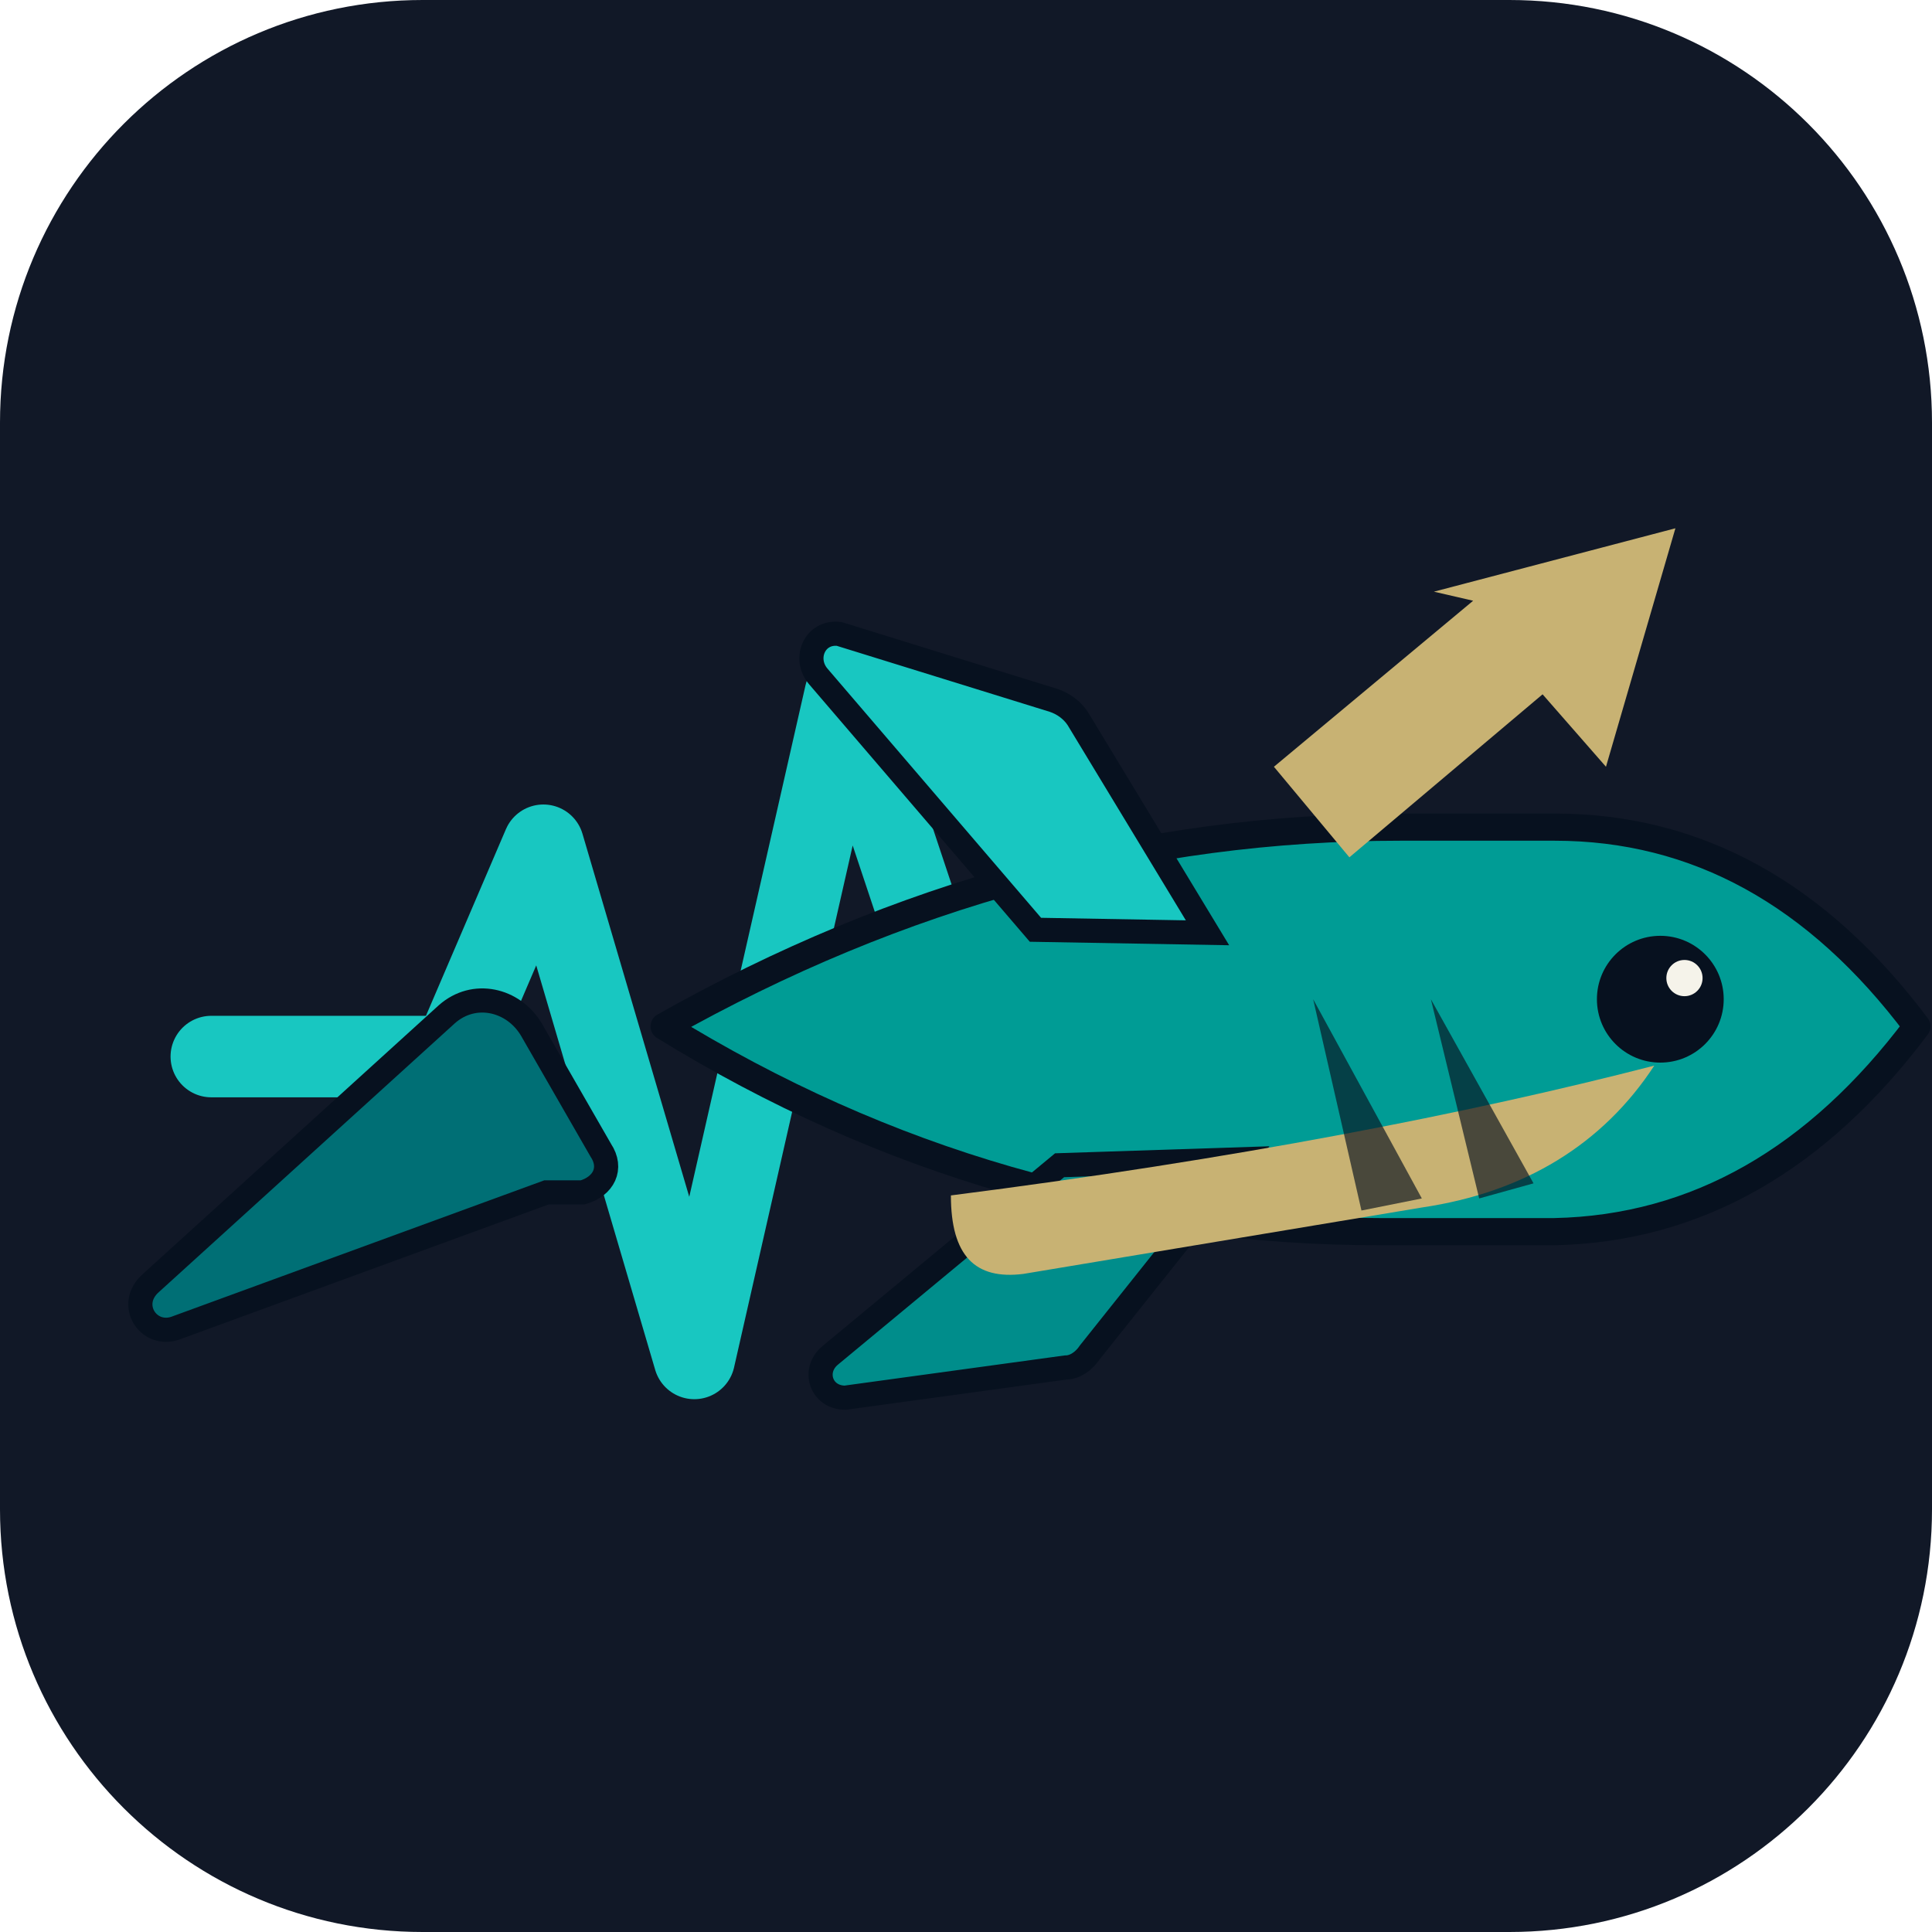
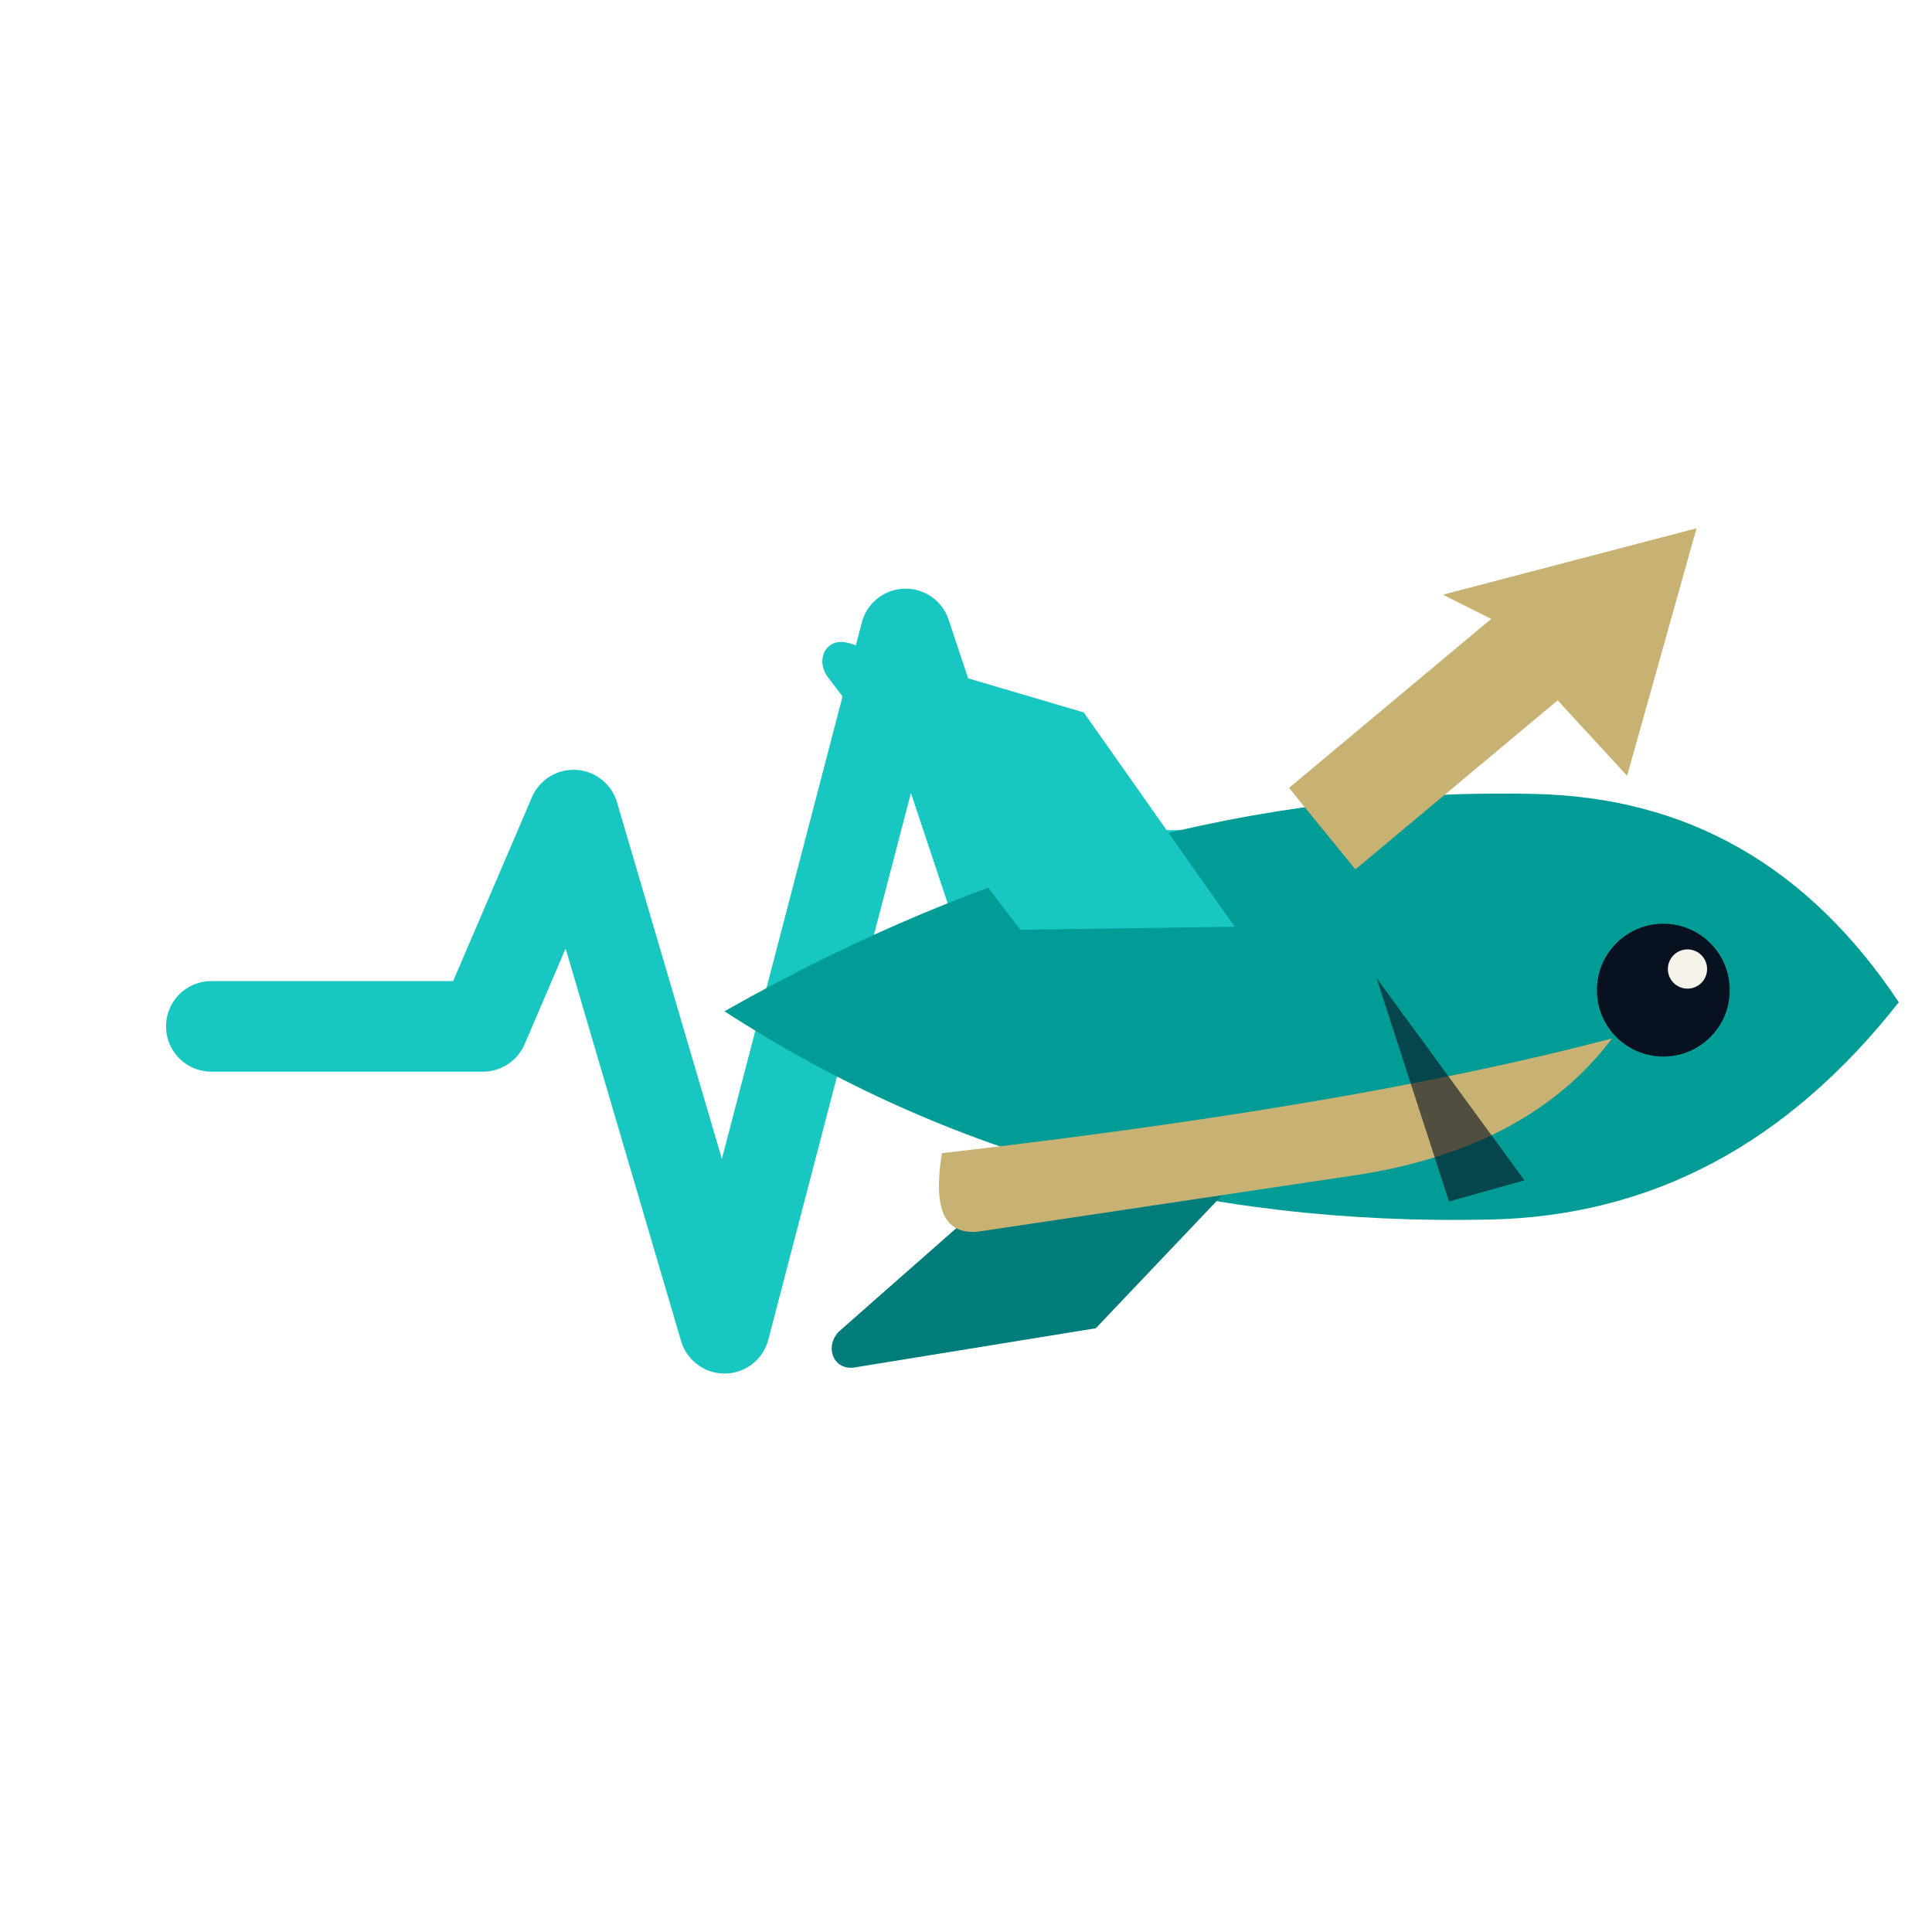
<svg xmlns="http://www.w3.org/2000/svg" width="64" height="64" viewBox="0 0 64 64" fill="none" role="img" aria-labelledby="title desc">
-   <rect width="64" height="64" rx="14" fill="#111827" />
-   <path d="M7 35h8l3-7 5 17 5-22 5 15 3-8h7" stroke="#18C7C1" stroke-width="2.7" stroke-linecap="round" stroke-linejoin="round" />
-   <path d="M22 34c7.8-4.4 15.9-6.6 24.4-6.6h5.1c4.7 0 8.7 2.2 12 6.6-3.3 4.4-7.3 6.7-12 6.8h-5.8C37.2 40.8 29.3 38.5 22 34Z" fill="#009C95" stroke="#07111F" stroke-width=".9" stroke-linejoin="round" />
-   <path d="M34.3 30.8 27.1 22.4c-.5-.6-.1-1.5.7-1.4l7.1 2.2c.3.1.6.3.8.6l4.3 7.1-5.7-.1Z" fill="#18C7C1" stroke="#07111F" stroke-width=".8" />
-   <path d="M35.1 38.6 27.5 44.9c-.6.5-.3 1.4.5 1.4l7.3-1c.3 0 .6-.2.8-.5l5.1-6.4-6.1.2Z" fill="#008D8B" stroke="#07111F" stroke-width=".8" />
-   <path d="M18.1 39.5 5.8 44c-.9.3-1.6-.8-.8-1.5l9.8-8.9c.9-.8 2.2-.5 2.8.5l2.3 4c.4.6.1 1.2-.6 1.4h-1.2Z" fill="#006F75" stroke="#07111F" stroke-width=".8" />
-   <path d="M31.5 39.6c9.4-1.2 17.1-2.7 23.3-4.3-1.7 2.6-4.3 4.2-7.7 4.7l-13.2 2.2c-1.6.2-2.4-.6-2.4-2.6Z" fill="#C8B273" />
-   <path d="M47.5 19.6 55.5 17.5 53.2 25.4 51.1 23 44.7 28.4 42.2 25.4 48.8 19.9 47.5 19.6Z" fill="#C8B273" />
-   <path d="M45.1 40.1 43.5 33.1 47.1 39.7l-2 .4Z" fill="#07111F" opacity=".66" />
-   <path d="M49 39.7 47.4 33.1 50.8 39.2l-1.8.5Z" fill="#07111F" opacity=".66" />
-   <circle cx="55" cy="33.1" r="2.1" fill="#07111F" />
-   <circle cx="55.8" cy="32.4" r=".6" fill="#F5F3EA" />
+   <path d="M7 34h9l3-7 5 17 6-23 5 15 3-7h8" stroke="#18C7C1" stroke-width="3" stroke-linecap="round" stroke-linejoin="round" />
+   <path d="M24 33.5c8.8-5 17.7-7.4 26.8-7.2 5.1.1 9.1 2.4 12.1 6.9-3.7 4.7-8.2 7.1-13.6 7.2-9.5.2-17.9-2.1-25.3-6.9Z" fill="#009C95" />
+   <path d="M33.8 30.8 27.4 22.4c-.4-.6 0-1.3.7-1.1l7.8 2.3 5 7.1-7.1.1Z" fill="#18C7C1" />
+   <path d="M34.5 38.2 27.8 44.1c-.5.5-.2 1.3.5 1.2l8-1.3 5.7-6-7.5.2Z" fill="#007C7B" />
+   <path d="M31.2 38.2c8.7-1 16.1-2.2 22.2-3.8-1.8 2.4-4.6 3.9-8.3 4.5l-12.7 1.9c-1.1.1-1.5-.7-1.2-2.6Z" fill="#C8B273" />
+   <path d="M47.8 19.7 56.2 17.5 53.9 25.7 51.6 23.2 44.9 28.8 42.7 26.1 49.4 20.5 47.8 19.7Z" fill="#C8B273" />
+   <path d="M48 39.8 45.6 32.4 50.5 39.1 48 39.8Z" fill="#07111F" opacity=".62" />
+   <circle cx="55.1" cy="32.8" r="2.2" fill="#07111F" />
+   <circle cx="55.9" cy="32.1" r=".65" fill="#F5F3EA" />
</svg>
